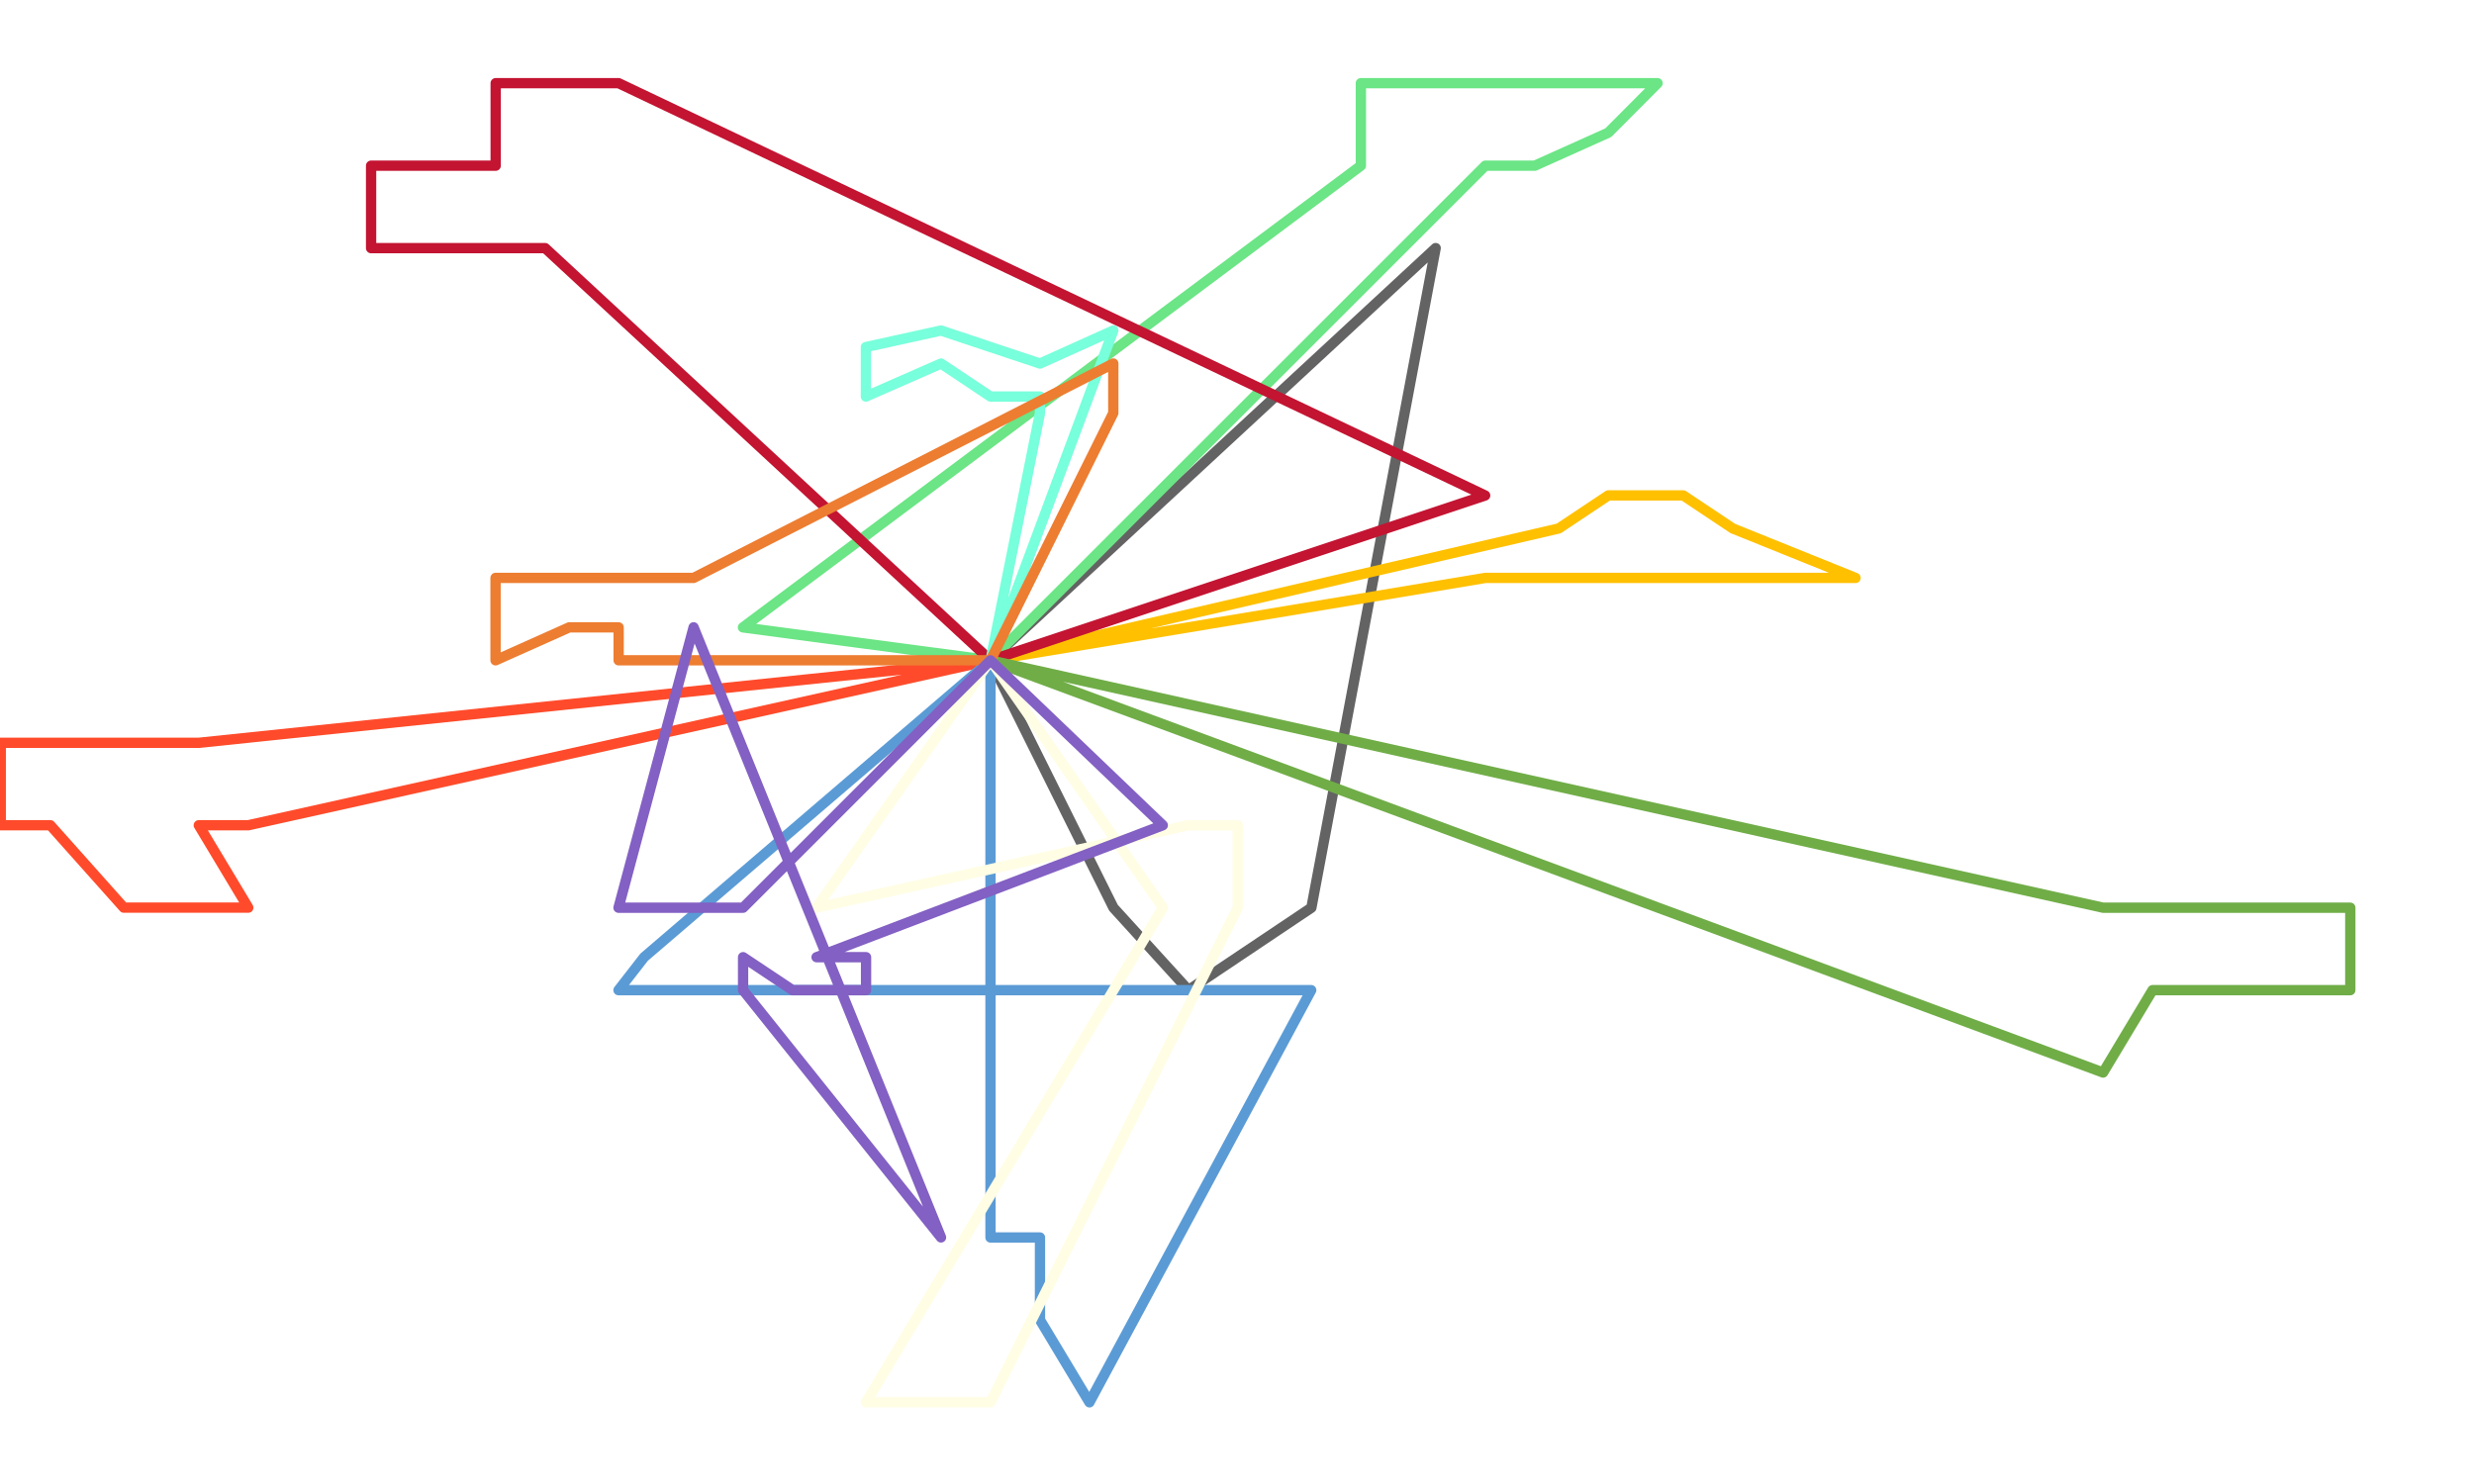
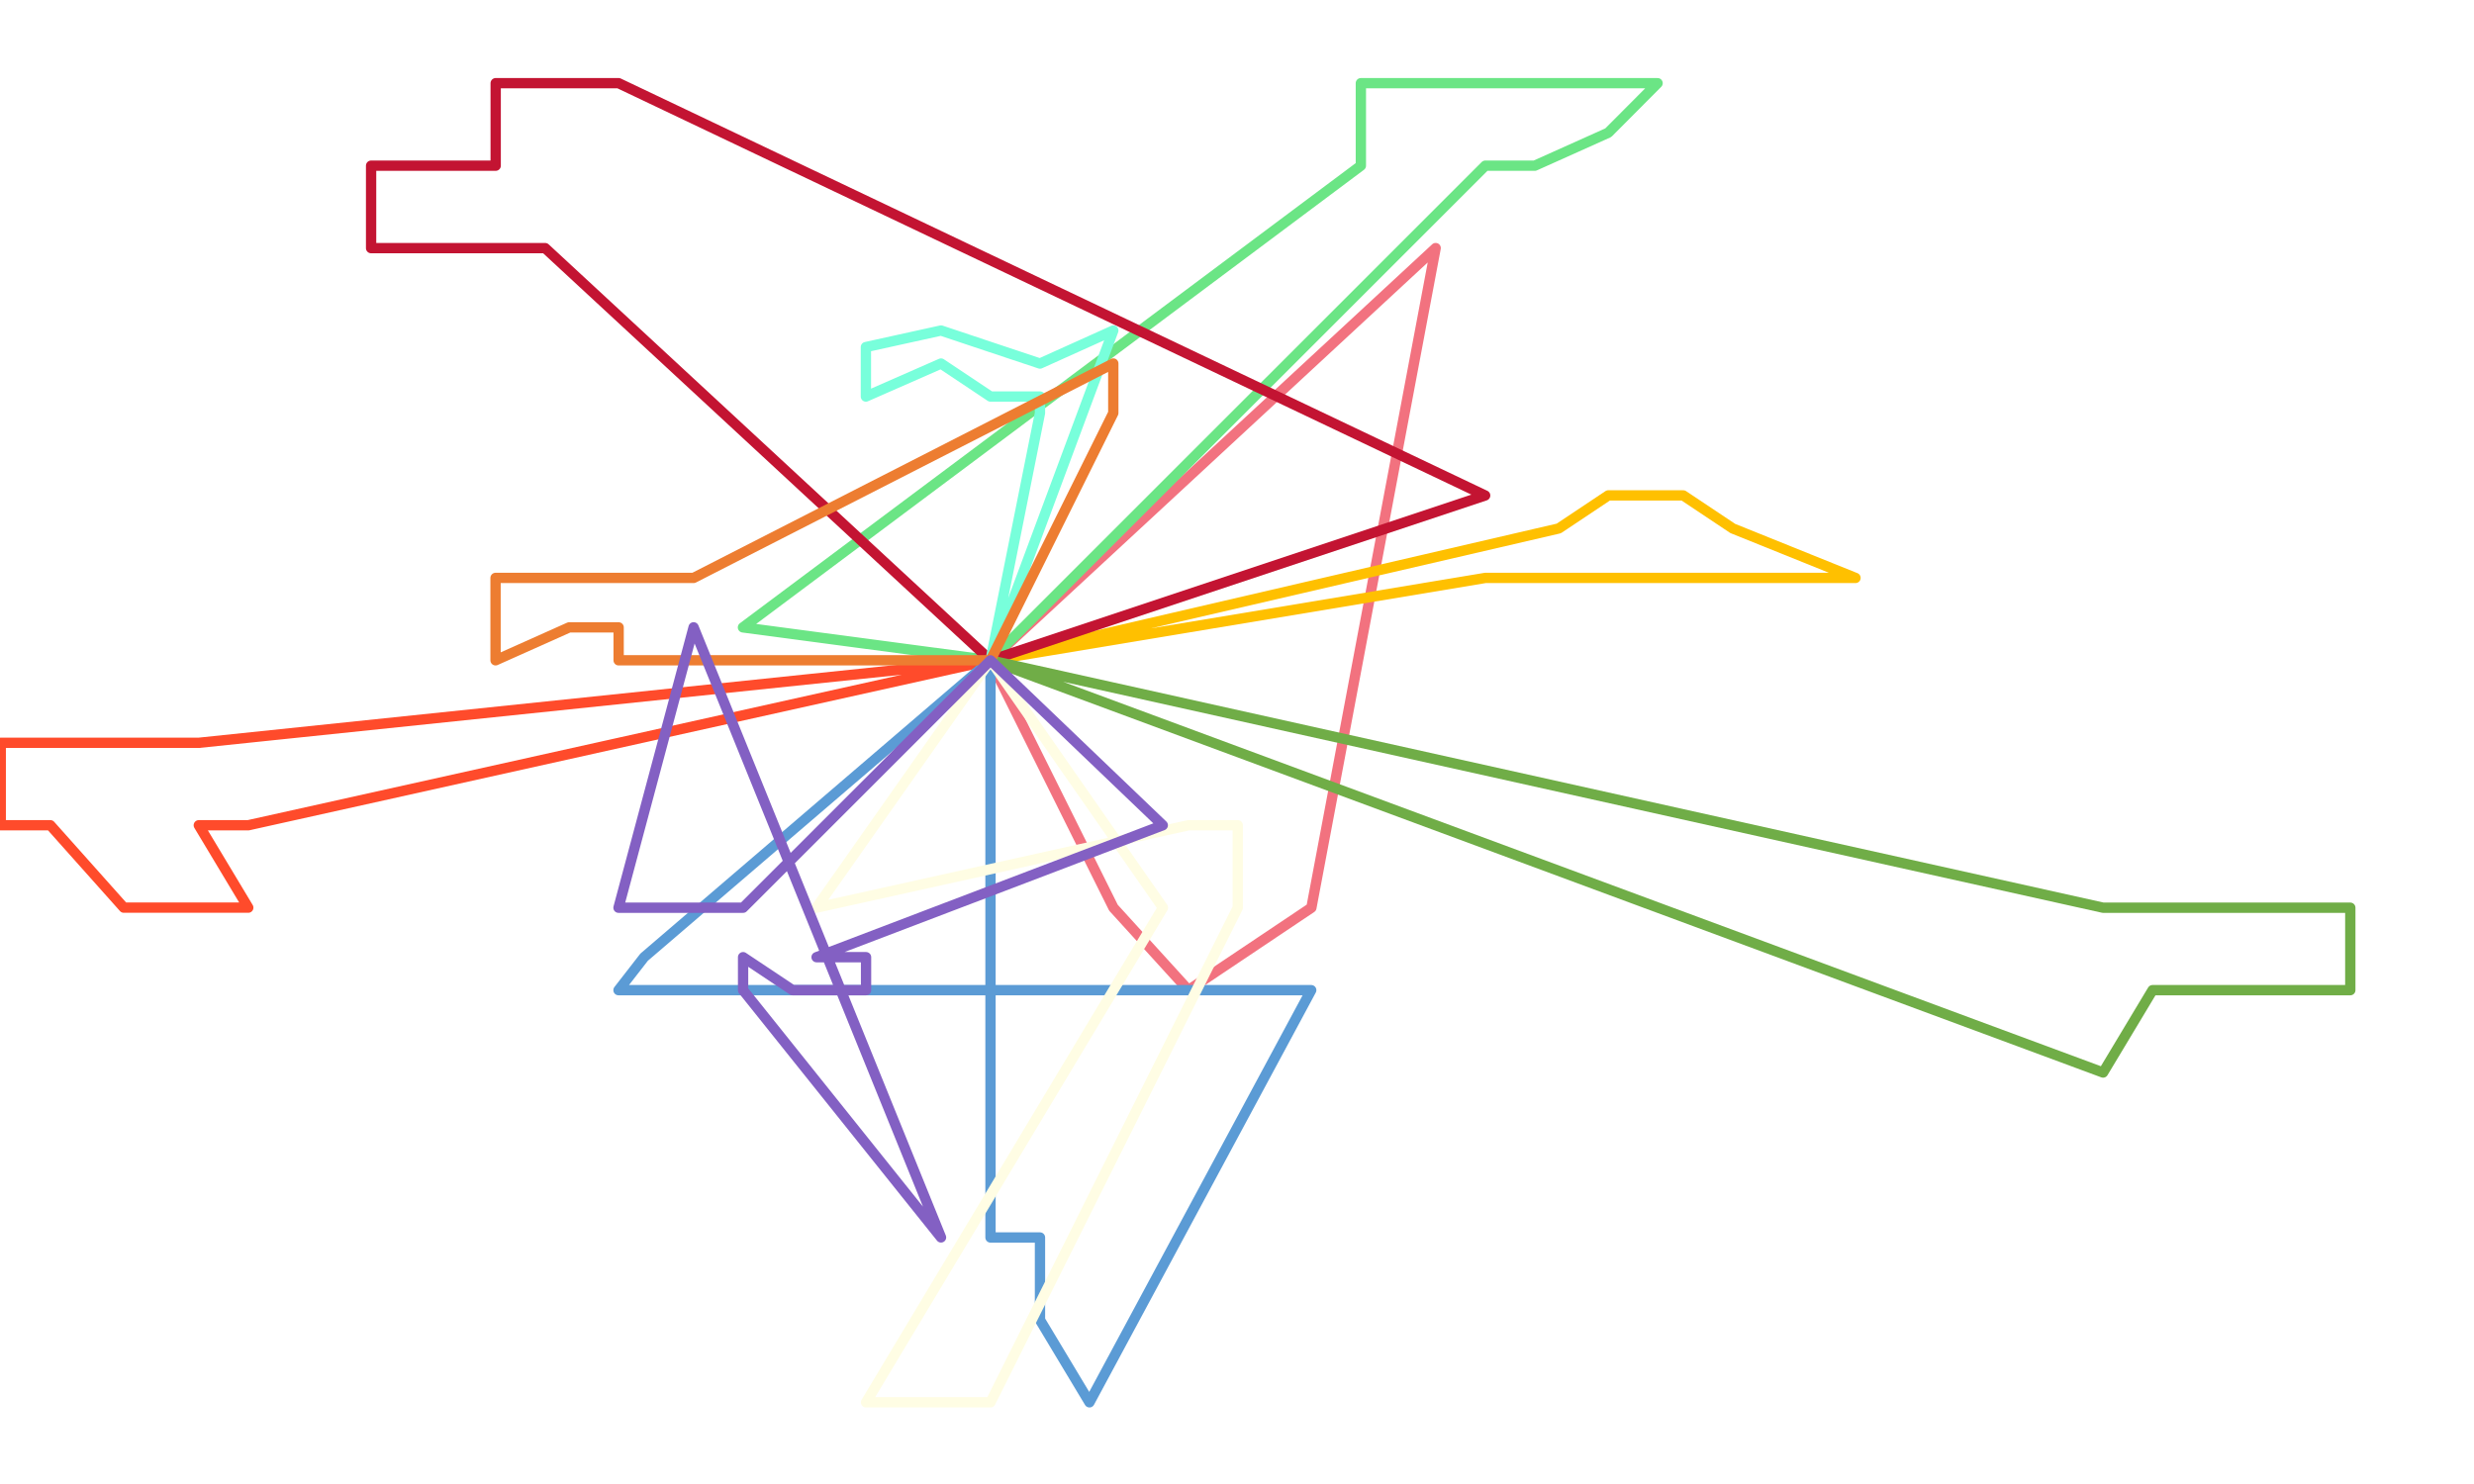
<svg xmlns="http://www.w3.org/2000/svg" width="1650" height="990" xml:space="preserve" overflow="hidden">
  <defs>
    <clipPath id="clip0">
      <rect x="2368" y="796" width="1650" height="990" />
    </clipPath>
  </defs>
  <g clip-path="url(#clip0)" transform="translate(-2368 -796)">
    <g>
-       <path d="M3028.5 1236.54 3325.5 961.5 3242.61 1401.55 3160.6 1456.5 3110.6 1401.55 3028.5 1236.54" stroke="#636363" stroke-width="6.875" stroke-linecap="round" stroke-linejoin="round" stroke-miterlimit="10" fill="none" />
+       <path d="M3028.5 1236.54 3325.5 961.5 3242.61 1401.55 3160.6 1456.5 3110.6 1401.55 3028.5 1236.54" stroke="#F2727F" stroke-width="6.875" stroke-linecap="round" stroke-linejoin="round" stroke-miterlimit="10" fill="none" />
    </g>
    <g>
      <path d="M3028.5 1236.5 3358.61 1181.54 3440.61 1181.54 3457.61 1181.54 3556.62 1181.54 3605.5 1181.54 3523.62 1148.54 3490.61 1126.5 3440.61 1126.5 3407.61 1148.54 3028.5 1236.5" stroke="#FFC000" stroke-width="6.875" stroke-linecap="round" stroke-linejoin="round" stroke-miterlimit="10" fill="none" />
    </g>
    <g>
-       <path d="M3028.6 1236.5 3358.61 906.53 3391.61 906.53 3440.61 884.529 3473.5 851.5 3440.61 851.5 3358.61 851.5 3275.61 851.5 3275.61 906.53 2863.5 1214.54 3028.6 1236.5" stroke="#6bE585" stroke-width="6.875" stroke-linecap="round" stroke-linejoin="round" stroke-miterlimit="10" fill="none" />
+       <path d="M3028.6 1236.5 3358.61 906.53 3391.61 906.53 3440.61 884.529 3473.5 851.5 3440.61 851.5 3358.61 851.5 3275.61 851.5 3275.61 906.53 2863.5 1214.54 3028.6 1236.5" stroke="#6BE585" stroke-width="6.875" stroke-linecap="round" stroke-linejoin="round" stroke-miterlimit="10" fill="none" />
    </g>
    <g>
      <path d="M3028.6 1236.5 2731.59 961.532 2665.59 961.532 2615.5 961.532 2615.5 906.53 2698.59 906.53 2698.59 851.5 2731.59 851.5 2780.59 851.5 3358.5 1126.54 3028.6 1236.5" stroke="#C31432" stroke-width="6.875" stroke-linecap="round" stroke-linejoin="round" stroke-miterlimit="10" fill="none" />
    </g>
    <g>
      <path d="M3028.5 1236.5 2533.58 1346.54 2500.58 1346.54 2533.58 1401.5 2450.58 1401.5 2401.58 1346.54 2368.5 1346.54 2368.5 1291.54 2450.58 1291.54 2500.58 1291.54 3028.5 1236.5" stroke="#FF4B2B" stroke-width="6.875" stroke-linecap="round" stroke-linejoin="round" stroke-miterlimit="10" fill="none" />
    </g>
    <g>
      <path d="M3028.6 1236.5 3028.6 1621.55 3061.6 1621.55 3061.6 1676.56 3094.6 1731.5 3242.5 1456.55 3193.6 1456.55 2830.59 1456.55 2780.5 1456.55 2797.59 1434.55 3028.6 1236.5" stroke="#5B9BD5" stroke-width="6.875" stroke-linecap="round" stroke-linejoin="round" stroke-miterlimit="10" fill="none" />
    </g>
    <g>
      <path d="M3028.6 1236.5 2912.5 1401.55 3160.6 1346.54 3193.5 1346.54 3193.5 1401.55 3028.6 1731.5 2995.6 1731.5 2945.6 1731.5 3110.6 1456.55 3143.6 1401.55 3028.6 1236.5" stroke="#FFFDE4" stroke-width="6.875" stroke-linecap="round" stroke-linejoin="round" stroke-miterlimit="10" fill="none" />
    </g>
    <g>
      <path d="M3028.5 1236.5 3770.62 1401.55 3820.63 1401.55 3853.63 1401.55 3935.5 1401.55 3935.5 1456.55 3886.63 1456.55 3820.63 1456.55 3803.62 1456.55 3770.62 1511.5 3028.5 1236.5" stroke="#70AD47" stroke-width="6.875" stroke-linecap="round" stroke-linejoin="round" stroke-miterlimit="10" fill="none" />
    </g>
    <g>
      <path d="M3028.6 1236.5 3061.6 1071.54 3061.6 1060.53 3028.6 1060.53 2995.6 1038.53 2945.5 1060.53 2945.5 1027.53 2995.6 1016.5 3028.6 1027.53 3061.6 1038.53 3110.5 1016.5 3028.6 1236.5" stroke="#78FFDB" stroke-width="6.875" stroke-linecap="round" stroke-linejoin="round" stroke-miterlimit="10" fill="none" />
    </g>
    <g>
      <path d="M3028.6 1236.5 2863.59 1236.5 2780.59 1236.5 2780.59 1214.54 2747.59 1214.54 2698.5 1236.5 2698.5 1181.54 2747.59 1181.54 2780.59 1181.54 2830.59 1181.54 3110.5 1038.5 3110.5 1071.54 3028.6 1236.5" stroke="#ED7D31" stroke-width="6.875" stroke-linecap="round" stroke-linejoin="round" stroke-miterlimit="10" fill="none" />
    </g>
    <g>
      <path d="M3028.6 1236.54 3143.5 1346.54 2912.6 1434.55 2945.6 1434.55 2945.6 1456.55 2896.6 1456.55 2863.59 1434.55 2863.59 1456.55 2995.6 1621.5 2830.59 1214.5 2780.5 1401.55 2830.59 1401.55 2863.59 1401.55 3028.6 1236.54" stroke="#8360C3" stroke-width="6.875" stroke-linecap="round" stroke-linejoin="round" stroke-miterlimit="10" fill="none" />
    </g>
  </g>
</svg>
